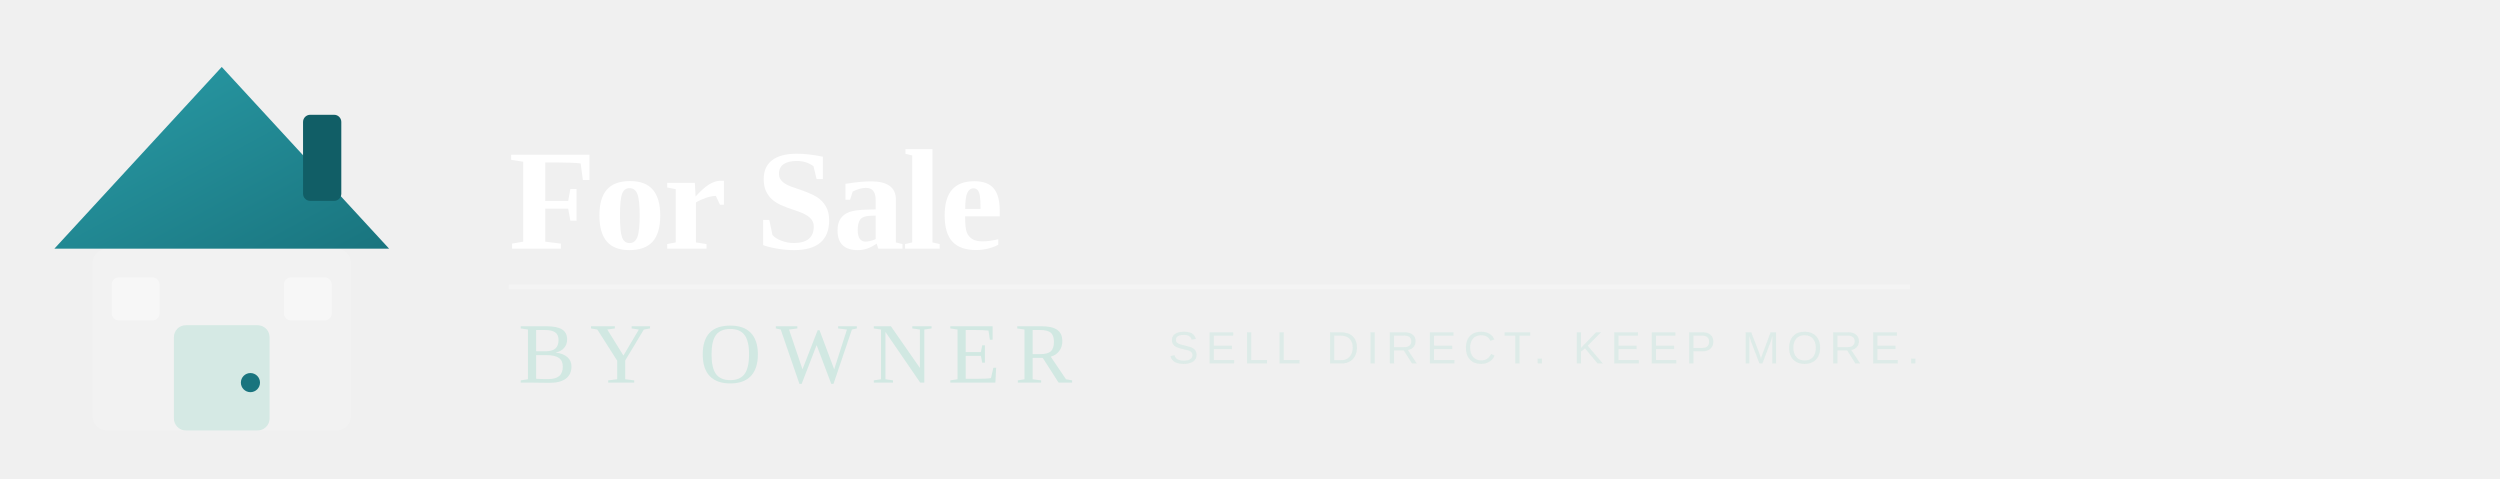
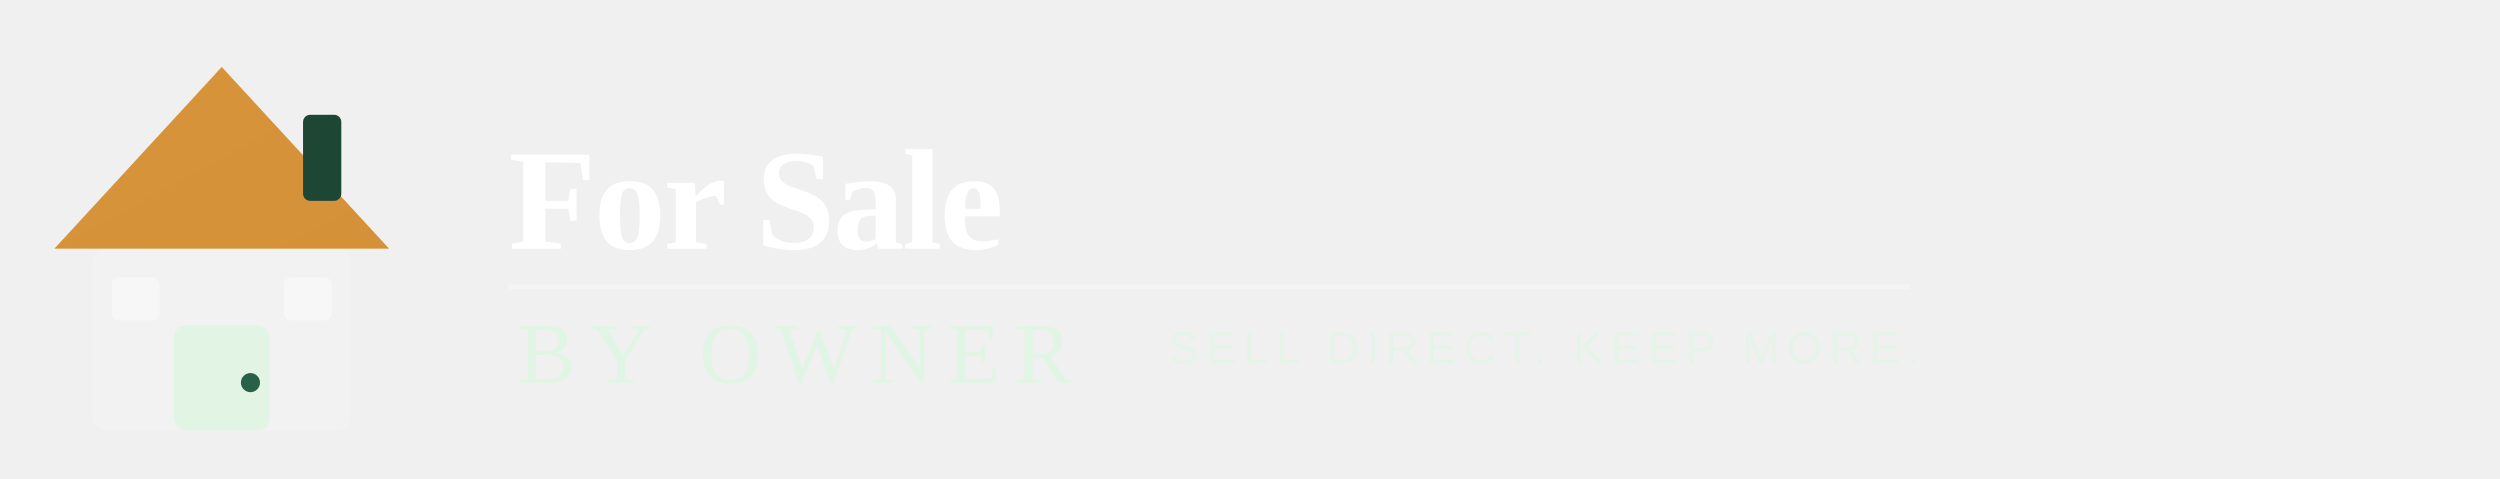
<svg xmlns="http://www.w3.org/2000/svg" viewBox="0 0 520 100" width="460" height="88">
  <defs>
    <linearGradient id="rg2" x1="0%" y1="0%" x2="100%" y2="100%">
-       <stop offset="0%" style="stop-color:#2A9DA8" />
-       <stop offset="100%" style="stop-color:#19747E" />
+       <stop offset="0%" style="stop-color:#D8943B" />
+       <stop offset="100%" style="stop-color:#D59137" />
    </linearGradient>
  </defs>
  <rect x="18" y="52" width="54" height="38" rx="3" fill="#FFFFFF" opacity="0.15" />
  <polygon points="45,14 80,52 10,52" fill="url(#rg2)" />
-   <rect x="35" y="68" width="20" height="22" rx="2.5" fill="#D1E8E2" opacity="0.9" />
-   <circle cx="51" cy="80" r="2" fill="#19747E" />
+   <rect x="35" y="68" width="20" height="22" rx="2.5" fill="#E0F5E3" opacity="0.9" />
+   <circle cx="51" cy="80" r="2" fill="#296148" />
  <rect x="22" y="58" width="10" height="9" rx="1.5" fill="#FFFFFF" opacity="0.4" />
  <rect x="58" y="58" width="10" height="9" rx="1.5" fill="#FFFFFF" opacity="0.4" />
-   <rect x="62" y="24" width="8" height="18" rx="1.5" fill="#115E66" />
+   <rect x="62" y="24" width="8" height="18" rx="1.5" fill="#1E4635" />
  <text x="105" y="52" font-family="Georgia, 'Times New Roman', serif" font-size="30" font-weight="700" fill="#FFFFFF" letter-spacing="-0.5">For Sale</text>
  <line x1="105" y1="60" x2="398" y2="60" stroke="#FFFFFF" stroke-width="1" opacity="0.25" />
-   <text x="107" y="80" font-family="Georgia, 'Times New Roman', serif" font-size="18" font-weight="400" fill="#D1E8E2" letter-spacing="3">BY OWNER</text>
-   <text x="400" y="76" font-family="Arial, sans-serif" font-size="9.5" fill="#D1E8E2" letter-spacing="1.5" text-anchor="end" opacity="0.6">SELL DIRECT. KEEP MORE.</text>
+   <text x="107" y="80" font-family="Georgia, 'Times New Roman', serif" font-size="18" font-weight="400" fill="#E0F5E3" letter-spacing="3">BY OWNER</text>
+   <text x="400" y="76" font-family="Arial, sans-serif" font-size="9.5" fill="#E0F5E3" letter-spacing="1.5" text-anchor="end" opacity="0.6">SELL DIRECT. KEEP MORE.</text>
</svg>
